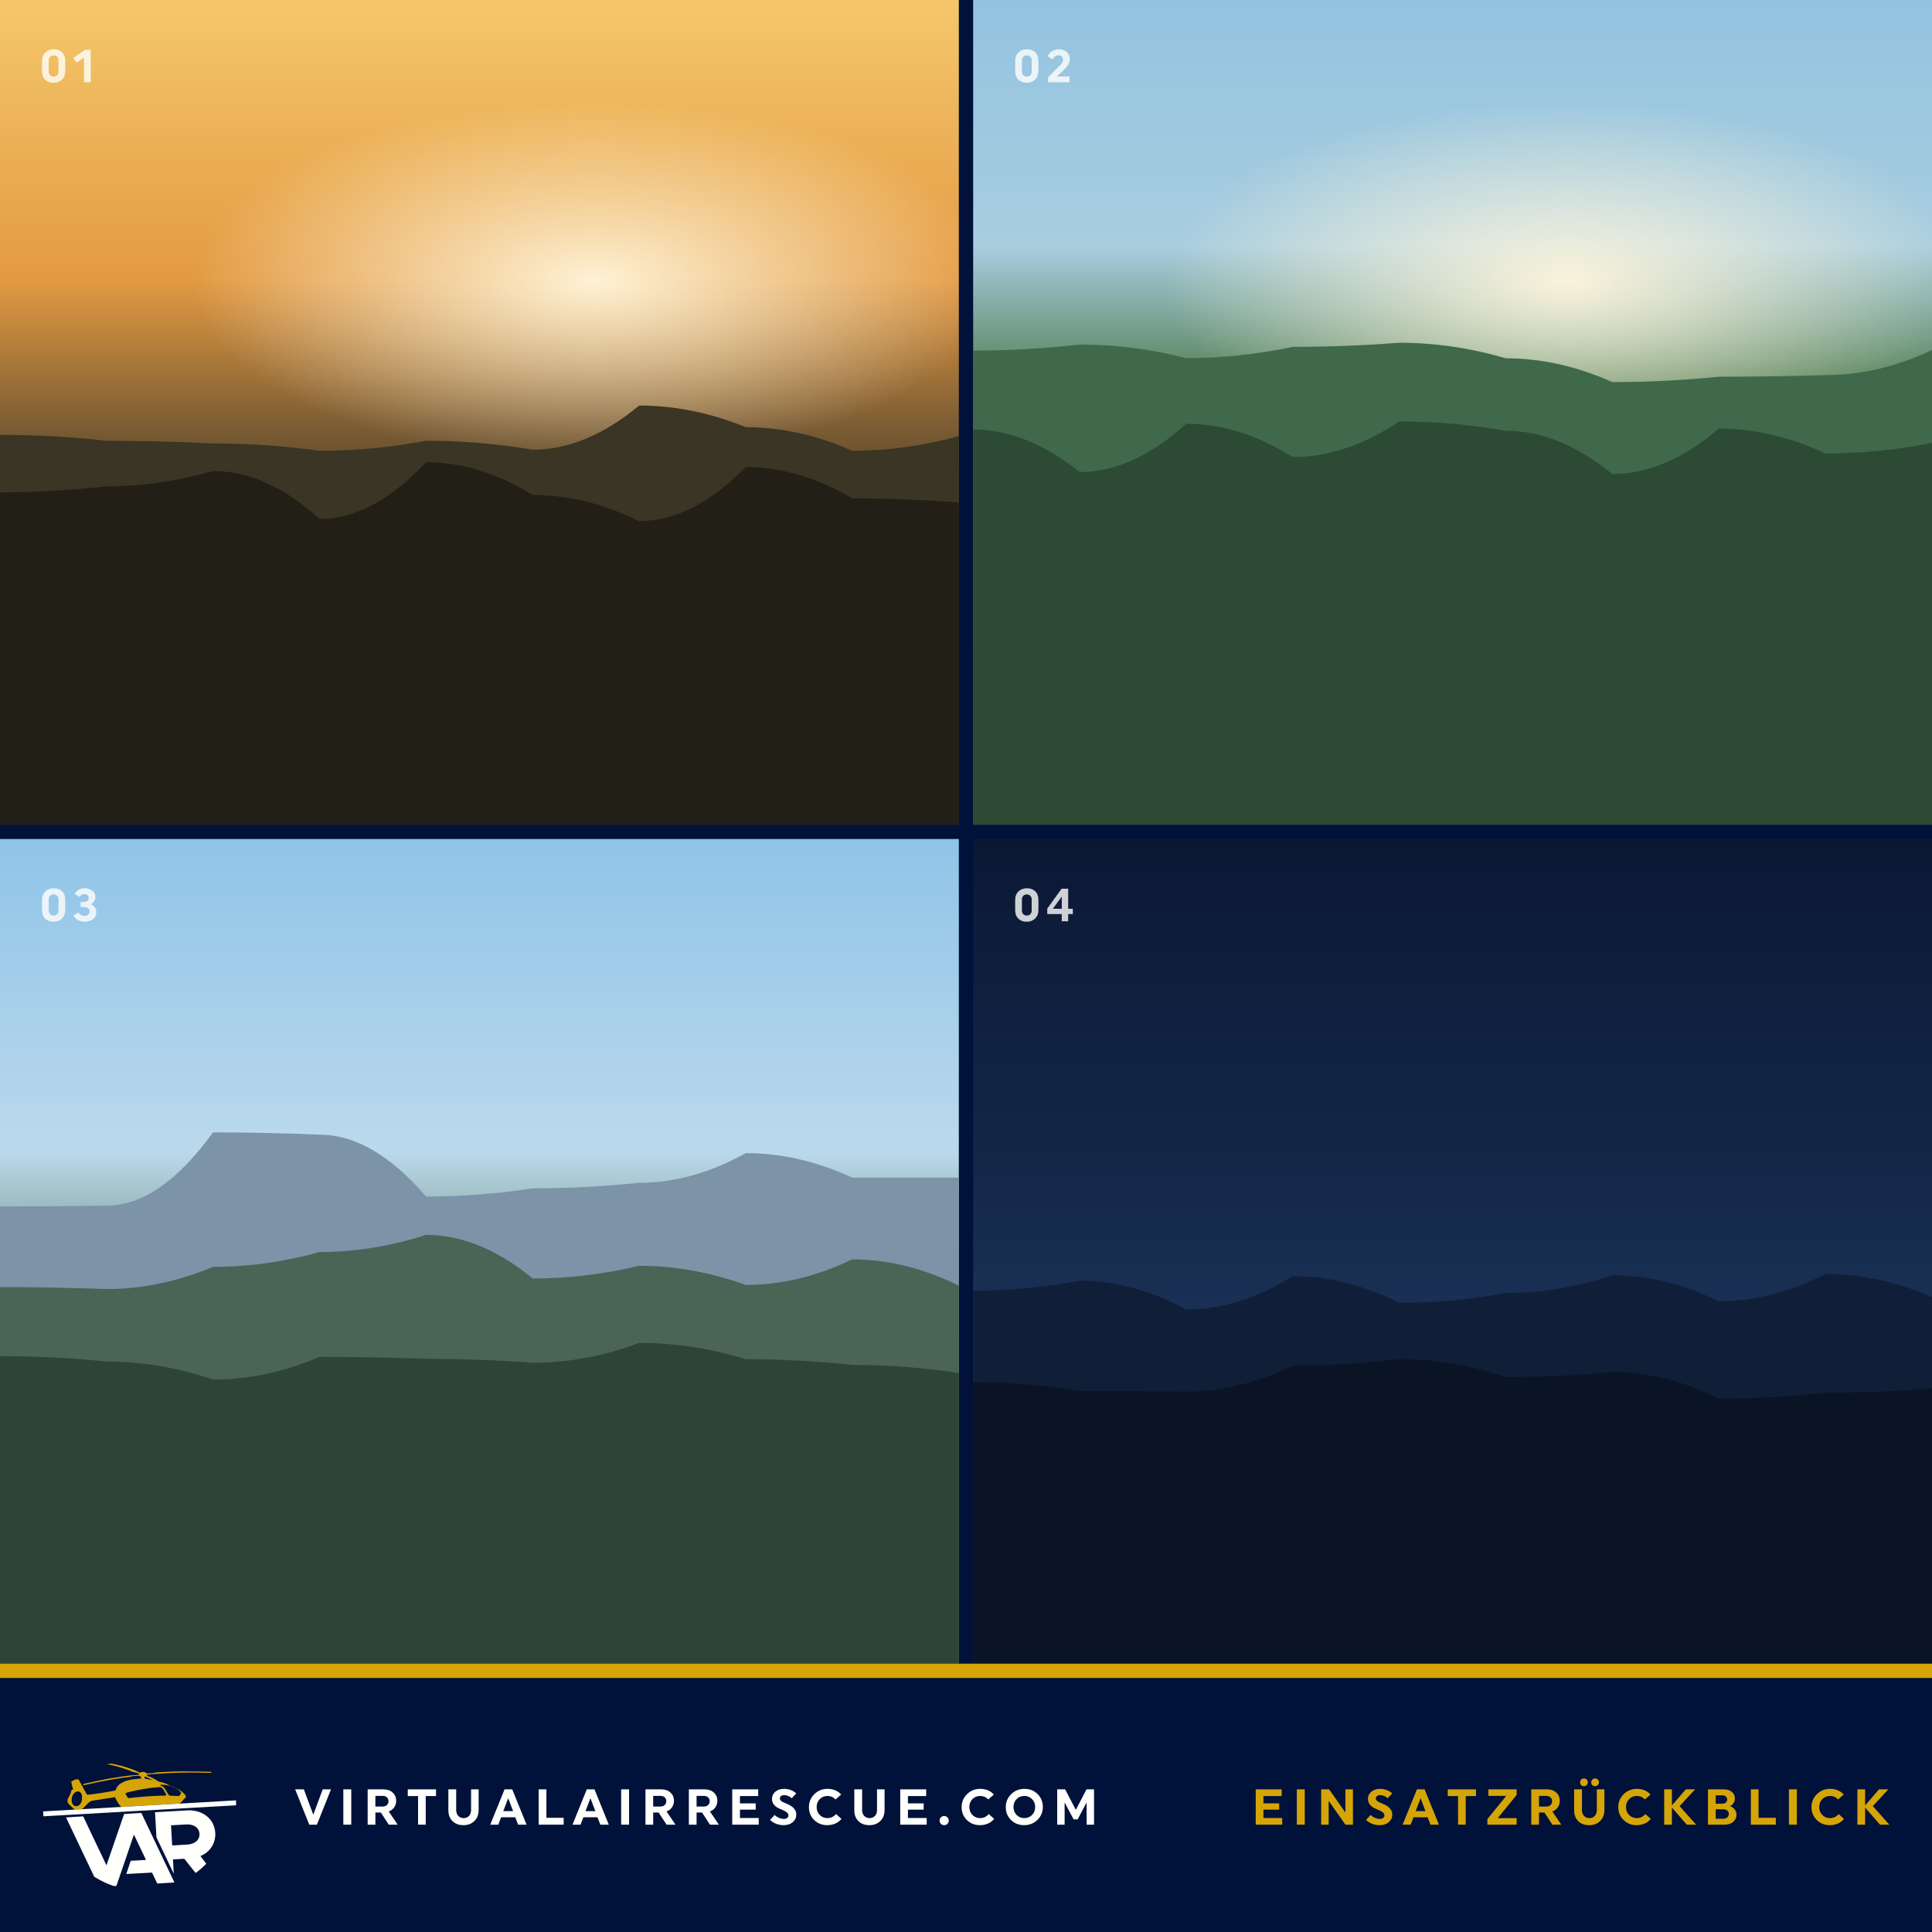
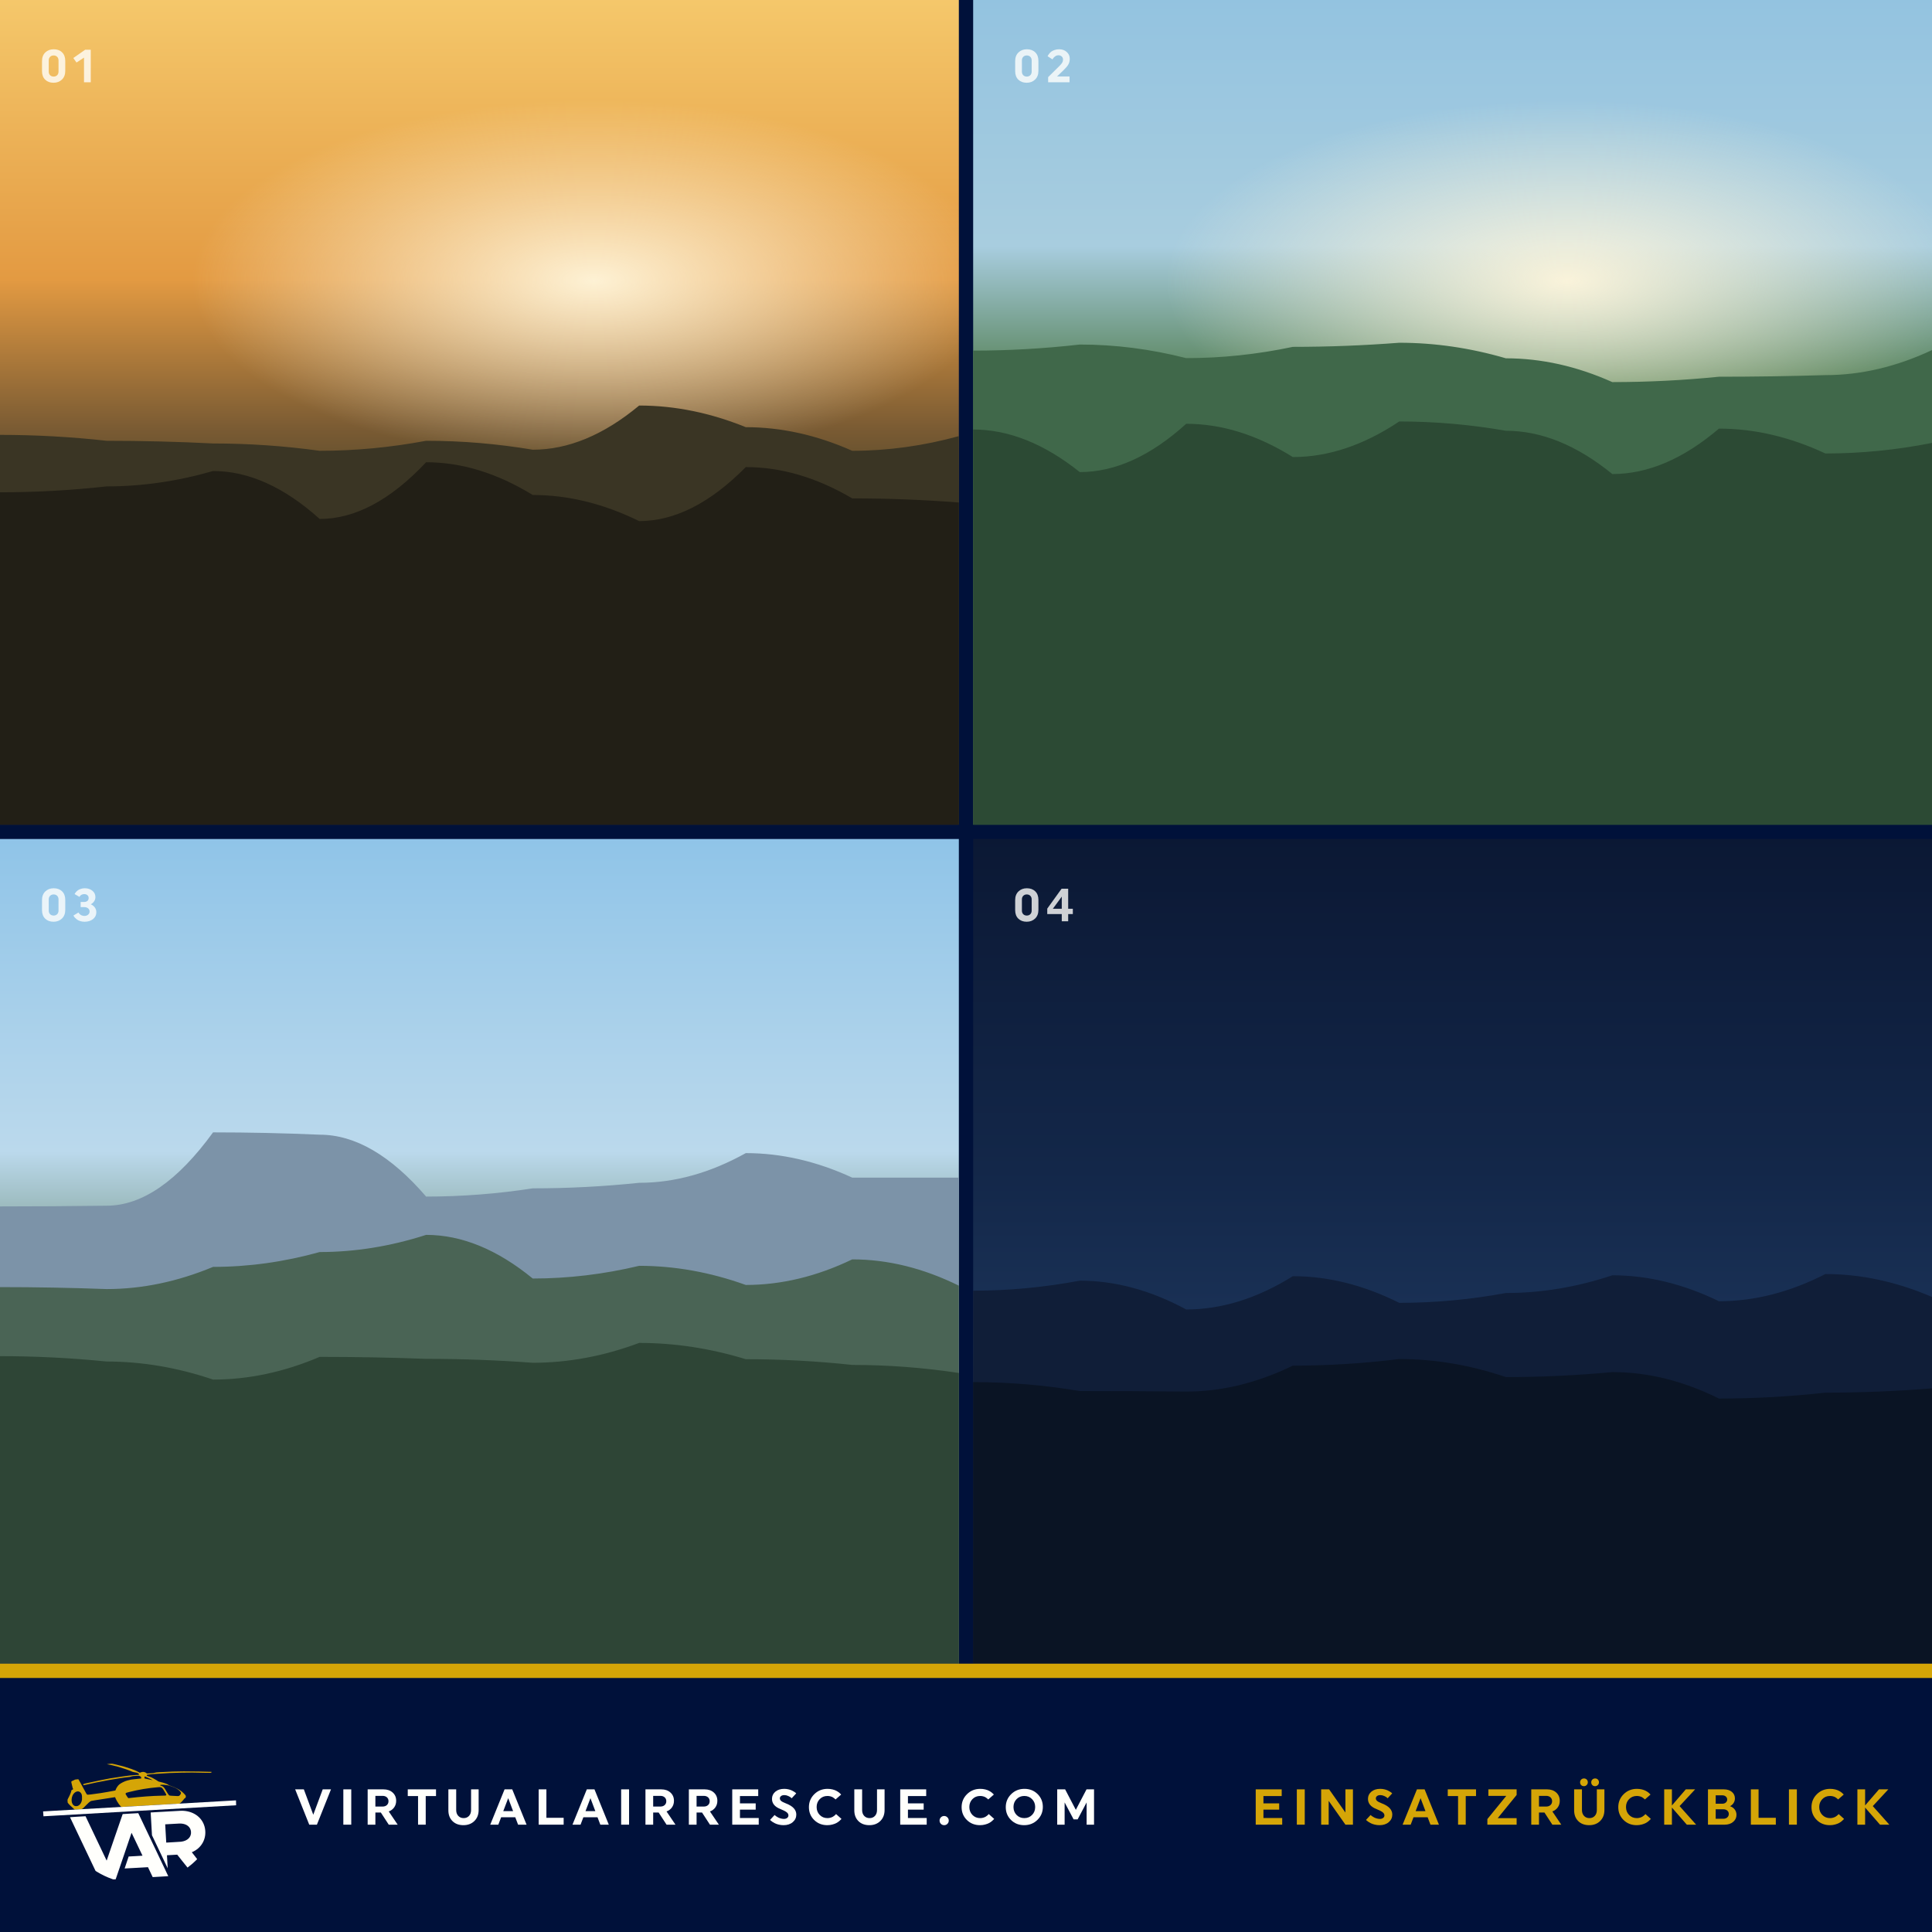
<svg xmlns="http://www.w3.org/2000/svg" viewBox="0 0 1080 1080" width="1080" height="1080">
  <rect width="1080" height="1080" fill="#00113A" />
  <defs>
    <clipPath id="q7">
      <rect x="0.0" y="0.0" width="536.0" height="461.0" />
    </clipPath>
  </defs>
  <g clip-path="url(#q7)">
    <g transform="translate(0.0,0.0)">
      <defs>
        <linearGradient id="sc8" x1="0" y1="0" x2="0" y2="1">
          <stop offset="0%" stop-color="#F5C86B" />
          <stop offset="34%" stop-color="#E39A42" />
          <stop offset="52%" stop-color="#7A5B33" />
          <stop offset="70%" stop-color="#22301F" />
          <stop offset="100%" stop-color="#141D14" />
        </linearGradient>
        <radialGradient id="sc8s">
          <stop offset="0%" stop-color="#FFF6DC" stop-opacity=".95" />
          <stop offset="100%" stop-color="#FFF6DC" stop-opacity="0" />
        </radialGradient>
      </defs>
      <rect width="536.0" height="461.0" fill="url(#sc8)" />
      <ellipse cx="332" cy="157" rx="225" ry="101" fill="url(#sc8s)" />
      <path d="M0,461.0 L0,243.1 Q29.8,243.1 59.6,246.4 Q89.3,246.4 119.1,247.9 Q148.9,247.9 178.7,252.0 Q208.4,252.0 238.2,246.4 Q268.0,246.4 297.8,251.4 Q327.6,251.4 357.3,226.7 Q387.1,226.7 416.9,238.8 Q446.7,238.8 476.4,252.0 Q506.2,252.0 536.0,243.8 L536.0,461.0 Z" fill="#3A3524" />
      <path d="M0,461.0 L0,275.2 Q29.8,275.2 59.6,271.9 Q89.3,271.9 119.1,263.3 Q148.9,263.3 178.7,290.1 Q208.4,290.1 238.2,258.4 Q268.0,258.4 297.8,276.7 Q327.6,276.7 357.3,291.3 Q387.1,291.3 416.9,261.1 Q446.7,261.1 476.4,278.6 Q506.2,278.6 536.0,280.9 L536.0,461.0 Z" fill="#221F16" />
    </g>
  </g>
  <g fill="#FFFFFC" opacity=".8" transform="translate(22.0,46.0)">
    <path transform="translate(0.00,0) scale(0.026,-0.026)" d="M202.0 470.0V230.0Q202.0 181.0 231.0 152.0Q260.0 123.0 307.0 123.0Q354.0 123.0 383.0 152.5Q412.0 182.0 412.0 230.0V470.0Q412.0 518.0 383.0 547.5Q354.0 577.0 307.0 577.0Q260.0 577.0 231.0 547.5Q202.0 518.0 202.0 470.0ZM57.0 240.0V455.0Q57.0 573.0 128.0 641.5Q199.0 710.0 309.0 710.0Q420.0 710.0 488.5 644.0Q557.0 578.0 557.0 460.0V245.0Q557.0 127.0 485.5 58.5Q414.0 -10.0 304.0 -10.0Q194.0 -10.0 125.5 56.0Q57.0 122.0 57.0 240.0Z" />
    <path transform="translate(18.59,0) scale(0.026,-0.026)" d="M15.0 522.0 270.0 700.0H390.0V0.0H245.0V530.0L84.0 425.0Z" />
  </g>
  <defs>
    <clipPath id="q9">
      <rect x="544.0" y="0.0" width="536.0" height="461.0" />
    </clipPath>
  </defs>
  <g clip-path="url(#q9)">
    <g transform="translate(544.0,0.0)">
      <defs>
        <linearGradient id="sc10" x1="0" y1="0" x2="0" y2="1">
          <stop offset="0%" stop-color="#93C3E0" />
          <stop offset="30%" stop-color="#A8CDDF" />
          <stop offset="48%" stop-color="#4E7A4A" />
          <stop offset="74%" stop-color="#335C36" />
          <stop offset="100%" stop-color="#1E3A22" />
        </linearGradient>
        <radialGradient id="sc10s">
          <stop offset="0%" stop-color="#FFF6DC" stop-opacity=".95" />
          <stop offset="100%" stop-color="#FFF6DC" stop-opacity="0" />
        </radialGradient>
      </defs>
      <rect width="536.0" height="461.0" fill="url(#sc10)" />
      <ellipse cx="332" cy="157" rx="225" ry="101" fill="url(#sc10s)" />
      <path d="M0,461.0 L0,196.0 Q29.8,196.0 59.6,192.6 Q89.3,192.6 119.1,200.2 Q148.9,200.2 178.7,193.9 Q208.4,193.9 238.2,191.6 Q268.0,191.6 297.8,200.3 Q327.6,200.3 357.3,213.6 Q387.1,213.6 416.9,210.6 Q446.7,210.6 476.4,209.7 Q506.2,209.7 536.0,195.7 L536.0,461.0 Z" fill="#40684A" />
      <path d="M0,461.0 L0,240.1 Q29.8,240.1 59.6,263.9 Q89.3,263.9 119.1,236.9 Q148.9,236.9 178.7,255.5 Q208.4,255.5 238.2,235.6 Q268.0,235.6 297.8,240.8 Q327.6,240.8 357.3,265.0 Q387.1,265.0 416.9,239.6 Q446.7,239.6 476.4,253.5 Q506.2,253.5 536.0,247.6 L536.0,461.0 Z" fill="#2C4A34" />
    </g>
  </g>
  <g fill="#FFFFFC" opacity=".8" transform="translate(566.0,46.0)">
    <path transform="translate(0.00,0) scale(0.026,-0.026)" d="M202.0 470.0V230.0Q202.0 181.0 231.0 152.0Q260.0 123.0 307.0 123.0Q354.0 123.0 383.0 152.5Q412.0 182.0 412.0 230.0V470.0Q412.0 518.0 383.0 547.5Q354.0 577.0 307.0 577.0Q260.0 577.0 231.0 547.5Q202.0 518.0 202.0 470.0ZM57.0 240.0V455.0Q57.0 573.0 128.0 641.5Q199.0 710.0 309.0 710.0Q420.0 710.0 488.5 644.0Q557.0 578.0 557.0 460.0V245.0Q557.0 127.0 485.5 58.5Q414.0 -10.0 304.0 -10.0Q194.0 -10.0 125.5 56.0Q57.0 122.0 57.0 240.0Z" />
    <path transform="translate(18.59,0) scale(0.026,-0.026)" d="M51.0 111.0 293.0 350.0Q337.0 393.0 354.0 423.0Q371.0 453.0 371.0 489.0Q371.0 528.0 343.5 554.5Q316.0 581.0 273.0 581.0Q235.0 581.0 203.0 558.5Q171.0 536.0 158.0 514.0L145.0 492.0L40.0 560.0Q42.0 566.0 47.0 576.0Q52.0 586.0 72.0 612.0Q92.0 638.0 117.5 658.0Q143.0 678.0 188.5 694.0Q234.0 710.0 287.0 710.0Q386.0 710.0 451.0 651.5Q516.0 593.0 516.0 506.0Q516.0 438.0 487.0 385.5Q458.0 333.0 390.0 268.0L242.0 125.0H511.0V0.0H51.0Z" />
  </g>
  <defs>
    <clipPath id="q11">
      <rect x="0.0" y="469.0" width="536.0" height="461.0" />
    </clipPath>
  </defs>
  <g clip-path="url(#q11)">
    <g transform="translate(0.0,469.0)">
      <defs>
        <linearGradient id="sc12" x1="0" y1="0" x2="0" y2="1">
          <stop offset="0%" stop-color="#8FC4E8" />
          <stop offset="38%" stop-color="#BBD9EC" />
          <stop offset="58%" stop-color="#5F7F63" />
          <stop offset="78%" stop-color="#3C5A45" />
          <stop offset="100%" stop-color="#243A2C" />
        </linearGradient>
      </defs>
      <rect width="536.0" height="461.0" fill="url(#sc12)" />
      <path d="M0,461.0 L0,205.4 Q29.8,205.4 59.6,205.0 Q89.3,205.0 119.1,164.0 Q148.9,164.0 178.7,165.3 Q208.4,165.3 238.2,199.9 Q268.0,199.9 297.8,195.3 Q327.6,195.3 357.3,192.2 Q387.1,192.2 416.9,175.6 Q446.7,175.6 476.4,189.3 Q506.2,189.3 536.0,189.3 L536.0,461.0 Z" fill="#7C93A8" />
      <path d="M0,461.0 L0,250.5 Q29.8,250.5 59.6,251.6 Q89.3,251.6 119.1,239.2 Q148.9,239.2 178.7,230.9 Q208.4,230.9 238.2,221.3 Q268.0,221.3 297.8,245.7 Q327.6,245.7 357.3,238.6 Q387.1,238.6 416.9,249.3 Q446.7,249.3 476.4,235.0 Q506.2,235.0 536.0,249.7 L536.0,461.0 Z" fill="#4A6455" />
      <path d="M0,461.0 L0,289.1 Q29.8,289.1 59.6,292.1 Q89.3,292.1 119.1,302.2 Q148.9,302.2 178.7,289.5 Q208.4,289.5 238.2,290.6 Q268.0,290.6 297.8,292.8 Q327.6,292.8 357.3,281.7 Q387.1,281.7 416.9,290.8 Q446.7,290.8 476.4,294.0 Q506.2,294.0 536.0,298.5 L536.0,461.0 Z" fill="#2E4536" />
    </g>
  </g>
  <g fill="#FFFFFC" opacity=".8" transform="translate(22.0,515.0)">
    <path transform="translate(0.00,0) scale(0.026,-0.026)" d="M202.0 470.0V230.0Q202.0 181.0 231.0 152.0Q260.0 123.0 307.0 123.0Q354.0 123.0 383.0 152.5Q412.0 182.0 412.0 230.0V470.0Q412.0 518.0 383.0 547.5Q354.0 577.0 307.0 577.0Q260.0 577.0 231.0 547.5Q202.0 518.0 202.0 470.0ZM57.0 240.0V455.0Q57.0 573.0 128.0 641.5Q199.0 710.0 309.0 710.0Q420.0 710.0 488.5 644.0Q557.0 578.0 557.0 460.0V245.0Q557.0 127.0 485.5 58.5Q414.0 -10.0 304.0 -10.0Q194.0 -10.0 125.5 56.0Q57.0 122.0 57.0 240.0Z" />
    <path transform="translate(18.59,0) scale(0.026,-0.026)" d="M173.0 415.0H243.0Q292.0 415.0 318.5 438.0Q345.0 461.0 345.0 500.0Q345.0 538.0 318.5 561.0Q292.0 584.0 250.0 584.0Q215.0 584.0 189.5 569.0Q164.0 554.0 156.0 539.0L148.0 524.0L43.0 585.0Q45.0 590.0 49.5 598.5Q54.0 607.0 72.5 628.5Q91.0 650.0 113.5 666.5Q136.0 683.0 176.0 696.5Q216.0 710.0 262.0 710.0Q358.0 710.0 424.0 657.5Q490.0 605.0 490.0 521.0Q490.0 471.0 463.5 430.5Q437.0 390.0 391.0 365.0Q447.0 340.0 478.5 296.0Q510.0 252.0 510.0 194.0Q510.0 103.0 438.5 46.5Q367.0 -10.0 256.0 -10.0Q206.0 -10.0 163.0 4.0Q120.0 18.0 94.5 37.5Q69.0 57.0 50.5 76.5Q32.0 96.0 25.0 110.0L18.0 124.0L126.0 189.0Q127.0 186.0 130.0 181.0Q133.0 176.0 144.5 163.0Q156.0 150.0 169.0 140.5Q182.0 131.0 205.0 123.0Q228.0 115.0 253.0 115.0Q303.0 115.0 334.0 142.5Q365.0 170.0 365.0 209.0Q365.0 251.0 333.0 278.0Q301.0 305.0 242.0 305.0H173.0Z" />
  </g>
  <defs>
    <clipPath id="q13">
      <rect x="544.0" y="469.0" width="536.0" height="461.0" />
    </clipPath>
  </defs>
  <g clip-path="url(#q13)">
    <g transform="translate(544.0,469.0)">
      <defs>
        <linearGradient id="sc14" x1="0" y1="0" x2="0" y2="1">
          <stop offset="0%" stop-color="#0B1834" />
          <stop offset="40%" stop-color="#132749" />
          <stop offset="62%" stop-color="#1B3358" />
          <stop offset="100%" stop-color="#0A1426" />
        </linearGradient>
      </defs>
      <rect width="536.0" height="461.0" fill="url(#sc14)" />
      <path d="M0,461.0 L0,252.5 Q29.8,252.5 59.6,246.9 Q89.3,246.9 119.1,263.0 Q148.9,263.0 178.7,244.4 Q208.4,244.4 238.2,259.3 Q268.0,259.3 297.8,253.8 Q327.6,253.8 357.3,243.9 Q387.1,243.9 416.9,258.4 Q446.7,258.4 476.4,243.2 Q506.2,243.2 536.0,256.0 L536.0,461.0 Z" fill="#101E38" />
      <path d="M0,461.0 L0,303.6 Q29.8,303.6 59.6,308.6 Q89.3,308.6 119.1,308.9 Q148.9,308.9 178.7,294.4 Q208.4,294.4 238.2,290.7 Q268.0,290.7 297.8,300.8 Q327.6,300.8 357.3,298.0 Q387.1,298.0 416.9,312.8 Q446.7,312.8 476.4,309.5 Q506.2,309.5 536.0,307.1 L536.0,461.0 Z" fill="#0A1424" />
    </g>
  </g>
  <g fill="#FFFFFC" opacity=".8" transform="translate(566.0,515.0)">
    <path transform="translate(0.00,0) scale(0.026,-0.026)" d="M202.0 470.0V230.0Q202.0 181.0 231.0 152.0Q260.0 123.0 307.0 123.0Q354.0 123.0 383.0 152.5Q412.0 182.0 412.0 230.0V470.0Q412.0 518.0 383.0 547.5Q354.0 577.0 307.0 577.0Q260.0 577.0 231.0 547.5Q202.0 518.0 202.0 470.0ZM57.0 240.0V455.0Q57.0 573.0 128.0 641.5Q199.0 710.0 309.0 710.0Q420.0 710.0 488.5 644.0Q557.0 578.0 557.0 460.0V245.0Q557.0 127.0 485.5 58.5Q414.0 -10.0 304.0 -10.0Q194.0 -10.0 125.5 56.0Q57.0 122.0 57.0 240.0Z" />
    <path transform="translate(18.59,0) scale(0.026,-0.026)" d="M152.0 269.0H344.0V530.0ZM32.0 272.0 340.0 700.0H482.0V269.0H582.0V155.0H482.0V0.0H344.0V155.0H32.0Z" />
  </g>
  <rect x="0" y="930" width="1080" height="150" fill="#00113A" />
  <rect x="0" y="930" width="1080" height="8" fill="#D5A507" />
  <g transform="translate(24,955.5) scale(0.21094)">
    <defs>
      <clipPath id="n1b15">
        <circle cx="256" cy="256" r="256" />
      </clipPath>
    </defs>
    <g clip-path="url(#n1b15)">
      <circle cx="256" cy="256" r="256" fill="#00113A" />
      <g fill="#D5A507" transform="translate(65.00,144.25) scale(0.382)">
        <path d="M35.7 305.27C27.86 297.99 20 290.67 18.23 289.02C12.94 284.07 7.26 277.76 2.59 271.63C1.3 269.94 1.3 269.94 0.67 259.67C0.04 249.4 0.04 249.4 3.21 243.43C17.85 215.93 25.31 198.26 26.9 187.33C27.45 183.58 26.65 184.36 34.25 180.13C39.92 176.97 39.91 176.98 39.91 175.49C39.91 173.85 39.02 172.61 37.83 172.6C37.11 172.6 37.81 175.22 31.69 149.81C26.64 128.87 26.11 126.2 26.67 124.15C27.12 122.49 32.62 119.37 41.13 115.95C46.53 113.78 47.49 113.3 48.58 112.26C50.67 110.26 58.97 108.69 71.24 107.99C77.19 107.64 74.98 104.81 89.29 131.15C96.15 143.79 105.73 161.29 110.57 170.04C115.41 178.79 120.75 188.62 122.44 191.88C129.48 205.52 134.23 213.21 136.29 214.34C139.72 216.22 170.18 212.83 229.23 204.01C250.02 200.91 306.75 190.88 330.23 186.17C332.66 185.68 332.66 185.68 333.54 183.12C338.5 168.63 350.1 151.3 360.17 143.32C372.8 133.3 397.13 121.34 414.41 116.63C435.84 110.79 444.66 109.17 464.81 107.34C479.81 105.98 511.76 102.62 512.05 102.38C512.08 102.36 511.65 99.49 511.1 96.01C510.1 89.68 510.1 89.68 506.87 88.58C502.65 87.13 501 86.26 499.45 84.67C498.18 83.37 498.18 83.37 487.88 83.75C459.05 84.82 451.08 85.73 441.9 89.01C435.4 91.33 435.45 91.31 428.8 91.97C362.81 98.45 214.12 125.11 126.21 146.21C111.13 149.83 109.91 149.82 109.35 146.09C108.62 141.18 110.96 140.04 130.7 135.68C199.78 120.43 262.82 107.4 294.63 101.81C336.98 94.36 431.41 81.22 452.54 79.84C455.13 79.67 462.05 79.18 467.91 78.75C473.77 78.33 480.74 77.91 483.41 77.82C496.02 77.41 495.76 77.44 495.55 76.49C495.44 76.03 495.28 74.08 495.18 72.17C495.01 68.69 495.01 68.69 493.75 68.38C493.06 68.2 491.24 67.34 489.71 66.47C482.4 62.32 482.87 62.48 475.05 61.23C461.69 59.09 454.17 57.41 449.82 55.59C448.42 55 444.91 53.47 442.02 52.19C431.61 47.57 418.28 42.66 392.8 34.08C364.87 24.67 339.59 17.5 311.76 11.09C299.95 8.37 299.99 8.38 290.21 6.6C279.38 4.63 274.04 3.36 274.55 2.87C275.14 2.3 289.73 0.65 297.88 0.23C311.16 -0.46 311.55 -0.4 341.15 6.74C389.7 18.46 402.15 22.04 437.97 34.58C462.99 43.33 472.02 47.05 486.52 54.55C489.7 56.2 494.13 58.47 496.36 59.59C498.58 60.72 500.74 61.86 501.14 62.13C501.87 62.62 501.89 62.62 504.82 61.38C519.4 55.23 529.43 55.03 540.79 60.69C546.35 63.46 548.17 64.78 548.98 66.6C549.58 67.97 555.31 67.94 575.92 66.45C598.39 64.83 598.39 64.83 607.34 62.29C614.29 60.32 614.14 60.33 639.56 58.79C703.41 54.93 756.26 53.13 806.36 53.13C858.12 53.13 977.54 55.09 996.82 56.26C1000.43 56.48 1001.17 58.14 998.71 60.49C995.29 63.76 991.43 63.94 948.73 62.85C873.08 60.91 856.08 60.83 788.97 62.17C722.22 63.5 694.67 64.8 620.01 70.11C613.86 70.55 607 70.98 604.77 71.07C591.89 71.59 573.5 73.35 567.47 74.64C561.97 75.82 561.32 75.9 556.36 76.04C551.11 76.19 551.11 76.19 550.94 78.75C550.84 80.16 550.57 81.77 550.34 82.33C550.01 83.11 549.99 83.38 550.24 83.47C550.42 83.53 553.42 84.55 556.9 85.72C560.39 86.9 566.25 88.96 569.93 90.32C573.61 91.67 576.74 92.77 576.89 92.77C580.14 92.77 614.7 111.79 625.81 119.69C630.93 123.34 630.93 123.34 636.87 124.75C672.02 133.12 689.95 139.38 701.29 147.24C705.18 149.93 705.18 149.93 720.24 155.31C752.95 166.98 765.35 173.35 790.99 191.66C799.5 197.73 816.67 214.97 819.64 220.42C823.42 227.36 820.75 237.21 814.42 239.63C811.9 240.59 812.26 240.2 804.25 250.61C795.46 262.02 780.6 276.24 776.87 276.82C775.66 277 373.53 299.94 373.25 299.84C371.87 299.33 359.32 284.34 355.46 278.59C344.66 262.51 338.75 252.16 334.39 241.69C332.21 236.45 330.36 232.1 330.28 232.02C329.97 231.71 213.68 249.73 187.97 254.08C164.08 258.12 163.13 258.35 158.5 261.43C151.54 266.06 146.73 270.44 129.11 288.18C98.73 318.77 105.03 315.29 77.25 316.85C63.91 317.61 52.31 318.29 51.48 318.37C49.96 318.52 49.96 318.52 35.7 305.27ZM65.16 294.35C83.73 291.12 97.51 273.39 100.91 248.38C101.38 244.97 101.37 230.17 100.9 226C99.56 213.99 98.8 211.61 94.02 204.55C76.64 178.83 40.43 194.92 31.18 232.47C22.2 268.91 38.7 298.96 65.16 294.35ZM426.51 238.42C508.82 228.76 585.47 223.14 652.64 221.81C692.24 221.03 690.56 222.48 677.71 200.11C656.08 162.43 653.86 160.82 626.75 163.14C557.73 169.02 495.94 179.34 427.86 196.36C408.78 201.13 406.7 201.91 404.56 205.13C401.84 209.25 402.31 210.47 412.79 226.27C421.54 239.45 421.09 239.05 426.51 238.42ZM771.34 224.12C780.47 221.3 789.76 206.88 786.96 199.86C783.31 190.7 764.16 174.62 748.38 167.48C741.64 164.43 718.63 155.97 707.64 152.51C687.74 146.23 651.12 143.59 643.34 147.88C640.63 149.37 642.43 150.74 649.96 152.91C662.3 156.47 670.56 163.87 679.03 178.98C687.23 193.6 699.29 212.89 702.16 215.99C707.1 221.32 707.66 221.47 727.59 222.62C764.71 224.76 768.81 224.9 771.34 224.12ZM591.15 114.24C591.15 114.08 588 112.11 584.82 110.28C578.3 106.55 556.35 96.34 545.07 91.8C543.08 91 540.82 89.97 540.03 89.52C537.82 88.26 535.19 88.74 534.96 90.44C534.72 92.22 534.14 101.92 534.27 102.04C534.33 102.09 541.55 103.67 550.3 105.55C559.05 107.43 571.61 110.17 578.21 111.63C589.8 114.19 591.15 114.47 591.15 114.24Z" fill-rule="evenodd" />
      </g>
      <g transform="translate(256,256) rotate(-3.275)">
        <rect x="-614.4" y="0" width="1228.8" height="13" fill="#FFFFFC" />
      </g>
      <g transform="rotate(-3.275 256 256)">
        <defs>
          <clipPath id="wc1b15">
            <circle cx="256" cy="256" r="249.00" />
          </clipPath>
        </defs>
        <g clip-path="url(#wc1b15)">
-           <g fill="#FFFFFC" transform="translate(59.73,275.00) scale(0.39253)">
+           <g fill="#FFFFFC" transform="translate(70.26,275.00) scale(0.35591)">
            <path d="M289.74 479.69C249.1 462.82 211.02 441.92 174.82 416.64C167.25 411.34 167.25 411.34 166.37 409.23C162.93 400.93 0.18 1.51 0.07 1.11C-0.06 0.62 2.84 0.59 58.01 0.59L116.09 0.59L185.06 170.03C222.99 263.22 254.1 339.51 254.19 339.56C254.28 339.61 285.4 263.37 323.34 170.12C384.28 20.39 392.41 0.59 392.96 0.59C393.29 0.59 393.7 0.46 393.87 0.29C394.06 0.1 413.57 0.02 451.79 0.07L509.42 0.15L544.76 86.85C564.2 134.53 608.31 242.75 642.78 327.34C677.26 411.92 705.52 481.23 705.59 481.35C705.67 481.47 679.54 481.57 647.54 481.57L589.35 481.57L573.97 443.75L558.58 405.93L471.57 405.85C423.71 405.81 384.55 405.68 384.54 405.56C384.54 405.44 392.39 385.74 402 361.78L419.45 318.23L471.2 318.41C515.7 318.56 522.93 318.53 522.79 318.17C522.7 317.94 506.67 278.74 487.17 231.05C467.67 183.37 451.59 144.02 451.43 143.62C451.18 142.97 450.83 143.66 448.49 149.51C443.95 160.87 401.02 266.69 388.38 297.7C381.77 313.92 368.25 347.1 358.35 371.42C348.45 395.75 334.26 430.59 326.81 448.84L313.26 482.01L304.45 482.08C295.64 482.14 295.64 482.14 289.74 479.69ZM816.71 375.56L781.33 325.28L743.07 325.27L704.81 325.27L704.73 373.84L704.66 422.41L653.27 296.34L601.89 170.27L601.89 85.28L601.89 0.29L714.76 0.3C833.83 0.3 832.21 0.29 844 1.6C928.95 11.07 989.75 66.44 998.79 142.58C1007.87 219.03 965.21 287.28 892.44 312.78C891.58 313.08 890.89 313.43 890.89 313.56C890.89 313.69 899.25 325.68 909.48 340.21C925.33 362.72 928.01 366.68 927.69 367.07C925.15 370.14 900.18 391.1 887.5 400.82C876.27 409.42 854.38 424.97 852.46 425.7C852.24 425.79 838.37 406.35 816.71 375.56ZM814.95 230.6C864.01 227.69 894.92 200 893.44 160.28C892.13 125.15 865.53 100.73 822.91 95.56C816.39 94.77 809.35 94.67 758.26 94.67L704.81 94.66L704.81 162.78L704.81 230.91L757.37 230.9C789.22 230.9 811.91 230.78 814.95 230.6Z" fill-rule="evenodd" />
          </g>
        </g>
      </g>
    </g>
  </g>
  <g fill="#FFFFFC" transform="translate(165.0,1020.0)">
    <path transform="translate(0.00,0) scale(0.0282,-0.0282)" d="M279.0 0.0 0.0 700.0H172.0L359.0 197.0L546.0 700.0H710.0L431.0 0.0Z" />
    <path transform="translate(24.53,0) scale(0.0282,-0.0282)" d="M85.0 0.0V700.0H242.0V0.0Z" />
    <path transform="translate(38.27,0) scale(0.0282,-0.0282)" d="M374.0 571.0H233.0V359.0H374.0Q429.0 359.0 461.0 388.5Q493.0 418.0 493.0 465.0Q493.0 512.0 461.0 541.5Q429.0 571.0 374.0 571.0ZM80.0 0.0V700.0H393.0Q505.0 700.0 575.0 637.0Q645.0 574.0 645.0 473.0Q645.0 399.0 605.5 343.0Q566.0 287.0 498.0 262.0L675.0 0.0H498.0L341.0 241.0H233.0V0.0Z" />
    <path transform="translate(62.52,0) scale(0.0282,-0.0282)" d="M575.0 567.0H371.0V0.0H219.0V567.0H15.0V700.0H575.0Z" />
    <path transform="translate(83.67,0) scale(0.0282,-0.0282)" d="M520.0 700.0H670.0V290.0Q670.0 156.0 586.0 73.0Q502.0 -10.0 368.0 -10.0Q233.0 -10.0 151.5 70.5Q70.0 151.0 70.0 285.0V700.0H225.0V290.0Q225.0 218.0 266.0 174.0Q307.0 130.0 373.0 130.0Q439.0 130.0 479.5 174.0Q520.0 218.0 520.0 290.0Z" />
    <path transform="translate(109.05,0) scale(0.0282,-0.0282)" d="M356.0 525.0 258.0 268.0H453.0ZM436.0 700.0 720.0 0.0H552.0L496.0 147.0H216.0L160.0 0.0H0.0L284.0 700.0Z" />
    <path transform="translate(133.87,0) scale(0.0282,-0.0282)" d="M575.0 0.0H80.0V700.0H233.0V136.0H575.0Z" />
    <path transform="translate(155.02,0) scale(0.0282,-0.0282)" d="M356.0 525.0 258.0 268.0H453.0ZM436.0 700.0 720.0 0.0H552.0L496.0 147.0H216.0L160.0 0.0H0.0L284.0 700.0Z" />
    <path transform="translate(179.83,0) scale(0.0282,-0.0282)" d="M85.0 0.0V700.0H242.0V0.0Z" />
    <path transform="translate(193.56,0) scale(0.0282,-0.0282)" d="M374.0 571.0H233.0V359.0H374.0Q429.0 359.0 461.0 388.5Q493.0 418.0 493.0 465.0Q493.0 512.0 461.0 541.5Q429.0 571.0 374.0 571.0ZM80.0 0.0V700.0H393.0Q505.0 700.0 575.0 637.0Q645.0 574.0 645.0 473.0Q645.0 399.0 605.5 343.0Q566.0 287.0 498.0 262.0L675.0 0.0H498.0L341.0 241.0H233.0V0.0Z" />
    <path transform="translate(217.82,0) scale(0.0282,-0.0282)" d="M374.0 571.0H233.0V359.0H374.0Q429.0 359.0 461.0 388.5Q493.0 418.0 493.0 465.0Q493.0 512.0 461.0 541.5Q429.0 571.0 374.0 571.0ZM80.0 0.0V700.0H393.0Q505.0 700.0 575.0 637.0Q645.0 574.0 645.0 473.0Q645.0 399.0 605.5 343.0Q566.0 287.0 498.0 262.0L675.0 0.0H498.0L341.0 241.0H233.0V0.0Z" />
    <path transform="translate(242.07,0) scale(0.0282,-0.0282)" d="M605.0 0.0H80.0V700.0H595.0V567.0H233.0V422.0H545.0V298.0H233.0V132.0H605.0Z" />
    <path transform="translate(264.91,0) scale(0.0282,-0.0282)" d="M340.0 419.0Q540.0 341.0 540.0 200.0Q540.0 110.0 470.0 50.0Q400.0 -10.0 287.0 -10.0Q238.0 -10.0 192.5 1.0Q147.0 12.0 117.0 27.0Q87.0 42.0 64.0 57.5Q41.0 73.0 30.0 84.0L20.0 95.0L110.0 192.0Q113.0 189.0 119.0 183.5Q125.0 178.0 144.0 164.5Q163.0 151.0 183.5 141.0Q204.0 131.0 234.5 122.5Q265.0 114.0 295.0 114.0Q334.0 114.0 359.0 133.5Q384.0 153.0 384.0 183.0Q384.0 218.0 350.0 245.5Q316.0 273.0 225.0 310.0Q58.0 375.0 58.0 511.0Q58.0 598.0 125.0 654.0Q192.0 710.0 301.0 710.0Q344.0 710.0 384.0 700.5Q424.0 691.0 450.5 678.0Q477.0 665.0 498.0 652.0Q519.0 639.0 528.0 630.0L538.0 620.0L448.0 523.0Q441.0 530.0 429.0 540.5Q417.0 551.0 379.5 568.5Q342.0 586.0 303.0 586.0Q261.0 586.0 237.5 567.0Q214.0 548.0 214.0 523.0Q214.0 492.0 240.5 469.5Q267.0 447.0 340.0 419.0Z" />
    <path transform="translate(285.92,0) scale(0.0282,-0.0282)" d="M415.0 710.0Q467.0 710.0 513.5 698.5Q560.0 687.0 590.0 670.5Q620.0 654.0 642.0 637.0Q664.0 620.0 674.0 608.0L684.0 597.0L572.0 499.0Q570.0 502.0 566.0 506.5Q562.0 511.0 547.0 523.0Q532.0 535.0 515.5 544.5Q499.0 554.0 471.0 561.5Q443.0 569.0 413.0 569.0Q320.0 569.0 259.0 506.0Q198.0 443.0 198.0 350.0Q198.0 256.0 259.0 193.0Q320.0 130.0 413.0 130.0Q445.0 130.0 474.0 138.5Q503.0 147.0 522.0 158.5Q541.0 170.0 555.0 182.0Q569.0 194.0 576.0 202.0L582.0 211.0L690.0 115.0Q686.0 110.0 679.0 101.5Q672.0 93.0 647.0 71.5Q622.0 50.0 592.0 33.5Q562.0 17.0 513.0 3.5Q464.0 -10.0 410.0 -10.0Q254.0 -10.0 149.5 92.5Q45.0 195.0 45.0 347.0Q45.0 499.0 152.0 604.5Q259.0 710.0 415.0 710.0Z" />
    <path transform="translate(310.59,0) scale(0.0282,-0.0282)" d="M520.0 700.0H670.0V290.0Q670.0 156.0 586.0 73.0Q502.0 -10.0 368.0 -10.0Q233.0 -10.0 151.5 70.5Q70.0 151.0 70.0 285.0V700.0H225.0V290.0Q225.0 218.0 266.0 174.0Q307.0 130.0 373.0 130.0Q439.0 130.0 479.5 174.0Q520.0 218.0 520.0 290.0Z" />
    <path transform="translate(335.97,0) scale(0.0282,-0.0282)" d="M605.0 0.0H80.0V700.0H595.0V567.0H233.0V422.0H545.0V298.0H233.0V132.0H605.0Z" />
    <path transform="translate(358.82,0) scale(0.0282,-0.0282)" d="M141.0 172.0Q178.0 172.0 205.0 145.0Q232.0 118.0 232.0 81.0Q232.0 43.0 205.5 16.5Q179.0 -10.0 141.0 -10.0Q103.0 -10.0 76.5 16.5Q50.0 43.0 50.0 81.0Q50.0 119.0 76.5 145.5Q103.0 172.0 141.0 172.0Z" />
    <path transform="translate(371.28,0) scale(0.0282,-0.0282)" d="M415.0 710.0Q467.0 710.0 513.5 698.5Q560.0 687.0 590.0 670.5Q620.0 654.0 642.0 637.0Q664.0 620.0 674.0 608.0L684.0 597.0L572.0 499.0Q570.0 502.0 566.0 506.5Q562.0 511.0 547.0 523.0Q532.0 535.0 515.5 544.5Q499.0 554.0 471.0 561.5Q443.0 569.0 413.0 569.0Q320.0 569.0 259.0 506.0Q198.0 443.0 198.0 350.0Q198.0 256.0 259.0 193.0Q320.0 130.0 413.0 130.0Q445.0 130.0 474.0 138.5Q503.0 147.0 522.0 158.5Q541.0 170.0 555.0 182.0Q569.0 194.0 576.0 202.0L582.0 211.0L690.0 115.0Q686.0 110.0 679.0 101.5Q672.0 93.0 647.0 71.5Q622.0 50.0 592.0 33.5Q562.0 17.0 513.0 3.5Q464.0 -10.0 410.0 -10.0Q254.0 -10.0 149.5 92.5Q45.0 195.0 45.0 347.0Q45.0 499.0 152.0 604.5Q259.0 710.0 415.0 710.0Z" />
    <path transform="translate(395.96,0) scale(0.0282,-0.0282)" d="M413.0 130.0Q505.0 130.0 566.5 193.0Q628.0 256.0 628.0 350.0Q628.0 443.0 566.5 506.0Q505.0 569.0 413.0 569.0Q320.0 569.0 259.0 506.0Q198.0 443.0 198.0 350.0Q198.0 256.0 259.0 193.0Q320.0 130.0 413.0 130.0ZM152.0 604.5Q259.0 710.0 415.0 710.0Q571.0 710.0 675.5 607.0Q780.0 504.0 780.0 352.0Q780.0 200.0 673.0 95.0Q566.0 -10.0 410.0 -10.0Q254.0 -10.0 149.5 92.5Q45.0 195.0 45.0 347.0Q45.0 499.0 152.0 604.5Z" />
    <path transform="translate(423.73,0) scale(0.0282,-0.0282)" d="M405.0 105.0 227.0 441.0V0.0H80.0V700.0H237.0L449.0 294.0L661.0 700.0H810.0V0.0H663.0V441.0L485.0 105.0Z" />
  </g>
  <g fill="#D5A507" transform="translate(699.7,1020.0)">
    <path transform="translate(0.00,0) scale(0.0282,-0.0282)" d="M605.0 0.0H80.0V700.0H595.0V567.0H233.0V422.0H545.0V298.0H233.0V132.0H605.0Z" />
    <path transform="translate(22.84,0) scale(0.0282,-0.0282)" d="M85.0 0.0V700.0H242.0V0.0Z" />
    <path transform="translate(36.58,0) scale(0.0282,-0.0282)" d="M561.0 0.0 229.0 472.0V0.0H80.0V700.0H238.0L561.0 240.0V700.0H710.0V0.0Z" />
    <path transform="translate(63.37,0) scale(0.0282,-0.0282)" d="M340.0 419.0Q540.0 341.0 540.0 200.0Q540.0 110.0 470.0 50.0Q400.0 -10.0 287.0 -10.0Q238.0 -10.0 192.5 1.0Q147.0 12.0 117.0 27.0Q87.0 42.0 64.0 57.5Q41.0 73.0 30.0 84.0L20.0 95.0L110.0 192.0Q113.0 189.0 119.0 183.5Q125.0 178.0 144.0 164.5Q163.0 151.0 183.5 141.0Q204.0 131.0 234.5 122.5Q265.0 114.0 295.0 114.0Q334.0 114.0 359.0 133.5Q384.0 153.0 384.0 183.0Q384.0 218.0 350.0 245.5Q316.0 273.0 225.0 310.0Q58.0 375.0 58.0 511.0Q58.0 598.0 125.0 654.0Q192.0 710.0 301.0 710.0Q344.0 710.0 384.0 700.5Q424.0 691.0 450.5 678.0Q477.0 665.0 498.0 652.0Q519.0 639.0 528.0 630.0L538.0 620.0L448.0 523.0Q441.0 530.0 429.0 540.5Q417.0 551.0 379.5 568.5Q342.0 586.0 303.0 586.0Q261.0 586.0 237.5 567.0Q214.0 548.0 214.0 523.0Q214.0 492.0 240.5 469.5Q267.0 447.0 340.0 419.0Z" />
    <path transform="translate(84.37,0) scale(0.0282,-0.0282)" d="M356.0 525.0 258.0 268.0H453.0ZM436.0 700.0 720.0 0.0H552.0L496.0 147.0H216.0L160.0 0.0H0.0L284.0 700.0Z" />
    <path transform="translate(109.19,0) scale(0.0282,-0.0282)" d="M575.0 567.0H371.0V0.0H219.0V567.0H15.0V700.0H575.0Z" />
    <path transform="translate(130.34,0) scale(0.0282,-0.0282)" d="M630.0 0.0H50.0V111.0L425.0 571.0H70.0V700.0H630.0V589.0L255.0 129.0H630.0Z" />
    <path transform="translate(154.03,0) scale(0.0282,-0.0282)" d="M374.0 571.0H233.0V359.0H374.0Q429.0 359.0 461.0 388.5Q493.0 418.0 493.0 465.0Q493.0 512.0 461.0 541.5Q429.0 571.0 374.0 571.0ZM80.0 0.0V700.0H393.0Q505.0 700.0 575.0 637.0Q645.0 574.0 645.0 473.0Q645.0 399.0 605.5 343.0Q566.0 287.0 498.0 262.0L675.0 0.0H498.0L341.0 241.0H233.0V0.0Z" />
    <path transform="translate(178.28,0) scale(0.0282,-0.0282)" d="M520.0 700.0H670.0V290.0Q670.0 156.0 586.0 73.0Q502.0 -10.0 368.0 -10.0Q233.0 -10.0 151.5 70.5Q70.0 151.0 70.0 285.0V700.0H225.0V290.0Q225.0 218.0 266.0 174.0Q307.0 130.0 373.0 130.0Q439.0 130.0 479.5 174.0Q520.0 218.0 520.0 290.0ZM562.0 840.0Q562.0 808.0 539.5 785.5Q517.0 763.0 485.0 763.0Q452.0 763.0 430.5 784.5Q409.0 806.0 409.0 839.0Q409.0 872.0 431.0 894.0Q453.0 916.0 486.0 916.0Q519.0 916.0 540.5 894.5Q562.0 873.0 562.0 840.0ZM341.0 840.0Q341.0 808.0 318.5 785.5Q296.0 763.0 264.0 763.0Q231.0 763.0 209.5 784.5Q188.0 806.0 188.0 839.0Q188.0 872.0 210.0 894.0Q232.0 916.0 265.0 916.0Q298.0 916.0 319.5 894.5Q341.0 873.0 341.0 840.0Z" />
    <path transform="translate(203.66,0) scale(0.0282,-0.0282)" d="M415.0 710.0Q467.0 710.0 513.5 698.5Q560.0 687.0 590.0 670.5Q620.0 654.0 642.0 637.0Q664.0 620.0 674.0 608.0L684.0 597.0L572.0 499.0Q570.0 502.0 566.0 506.5Q562.0 511.0 547.0 523.0Q532.0 535.0 515.5 544.5Q499.0 554.0 471.0 561.5Q443.0 569.0 413.0 569.0Q320.0 569.0 259.0 506.0Q198.0 443.0 198.0 350.0Q198.0 256.0 259.0 193.0Q320.0 130.0 413.0 130.0Q445.0 130.0 474.0 138.5Q503.0 147.0 522.0 158.5Q541.0 170.0 555.0 182.0Q569.0 194.0 576.0 202.0L582.0 211.0L690.0 115.0Q686.0 110.0 679.0 101.5Q672.0 93.0 647.0 71.5Q622.0 50.0 592.0 33.5Q562.0 17.0 513.0 3.5Q464.0 -10.0 410.0 -10.0Q254.0 -10.0 149.5 92.5Q45.0 195.0 45.0 347.0Q45.0 499.0 152.0 604.5Q259.0 710.0 415.0 710.0Z" />
    <path transform="translate(228.34,0) scale(0.0282,-0.0282)" d="M528.0 0.0 233.0 339.0V0.0H80.0V700.0H233.0V381.0L508.0 700.0H693.0L385.0 368.0L713.0 0.0Z" />
    <path transform="translate(252.81,0) scale(0.0282,-0.0282)" d="M233.0 415.0H361.0Q407.0 415.0 434.0 439.0Q461.0 463.0 461.0 498.0Q461.0 534.0 434.0 558.0Q407.0 582.0 361.0 582.0H233.0ZM80.0 700.0H394.0Q493.0 700.0 553.5 650.0Q614.0 600.0 614.0 521.0Q614.0 471.0 588.5 430.5Q563.0 390.0 517.0 366.0Q577.0 346.0 611.0 300.0Q645.0 254.0 645.0 194.0Q645.0 111.0 579.5 55.5Q514.0 0.0 412.0 0.0H80.0ZM233.0 305.0V117.0H384.0Q434.0 117.0 463.5 144.5Q493.0 172.0 493.0 212.0Q493.0 252.0 463.5 278.5Q434.0 305.0 384.0 305.0Z" />
    <path transform="translate(276.78,0) scale(0.0282,-0.0282)" d="M575.0 0.0H80.0V700.0H233.0V136.0H575.0Z" />
    <path transform="translate(297.93,0) scale(0.0282,-0.0282)" d="M85.0 0.0V700.0H242.0V0.0Z" />
    <path transform="translate(311.67,0) scale(0.0282,-0.0282)" d="M415.0 710.0Q467.0 710.0 513.5 698.5Q560.0 687.0 590.0 670.5Q620.0 654.0 642.0 637.0Q664.0 620.0 674.0 608.0L684.0 597.0L572.0 499.0Q570.0 502.0 566.0 506.5Q562.0 511.0 547.0 523.0Q532.0 535.0 515.5 544.5Q499.0 554.0 471.0 561.5Q443.0 569.0 413.0 569.0Q320.0 569.0 259.0 506.0Q198.0 443.0 198.0 350.0Q198.0 256.0 259.0 193.0Q320.0 130.0 413.0 130.0Q445.0 130.0 474.0 138.5Q503.0 147.0 522.0 158.5Q541.0 170.0 555.0 182.0Q569.0 194.0 576.0 202.0L582.0 211.0L690.0 115.0Q686.0 110.0 679.0 101.5Q672.0 93.0 647.0 71.5Q622.0 50.0 592.0 33.5Q562.0 17.0 513.0 3.5Q464.0 -10.0 410.0 -10.0Q254.0 -10.0 149.5 92.5Q45.0 195.0 45.0 347.0Q45.0 499.0 152.0 604.5Q259.0 710.0 415.0 710.0Z" />
    <path transform="translate(336.34,0) scale(0.0282,-0.0282)" d="M528.0 0.0 233.0 339.0V0.0H80.0V700.0H233.0V381.0L508.0 700.0H693.0L385.0 368.0L713.0 0.0Z" />
  </g>
</svg>
